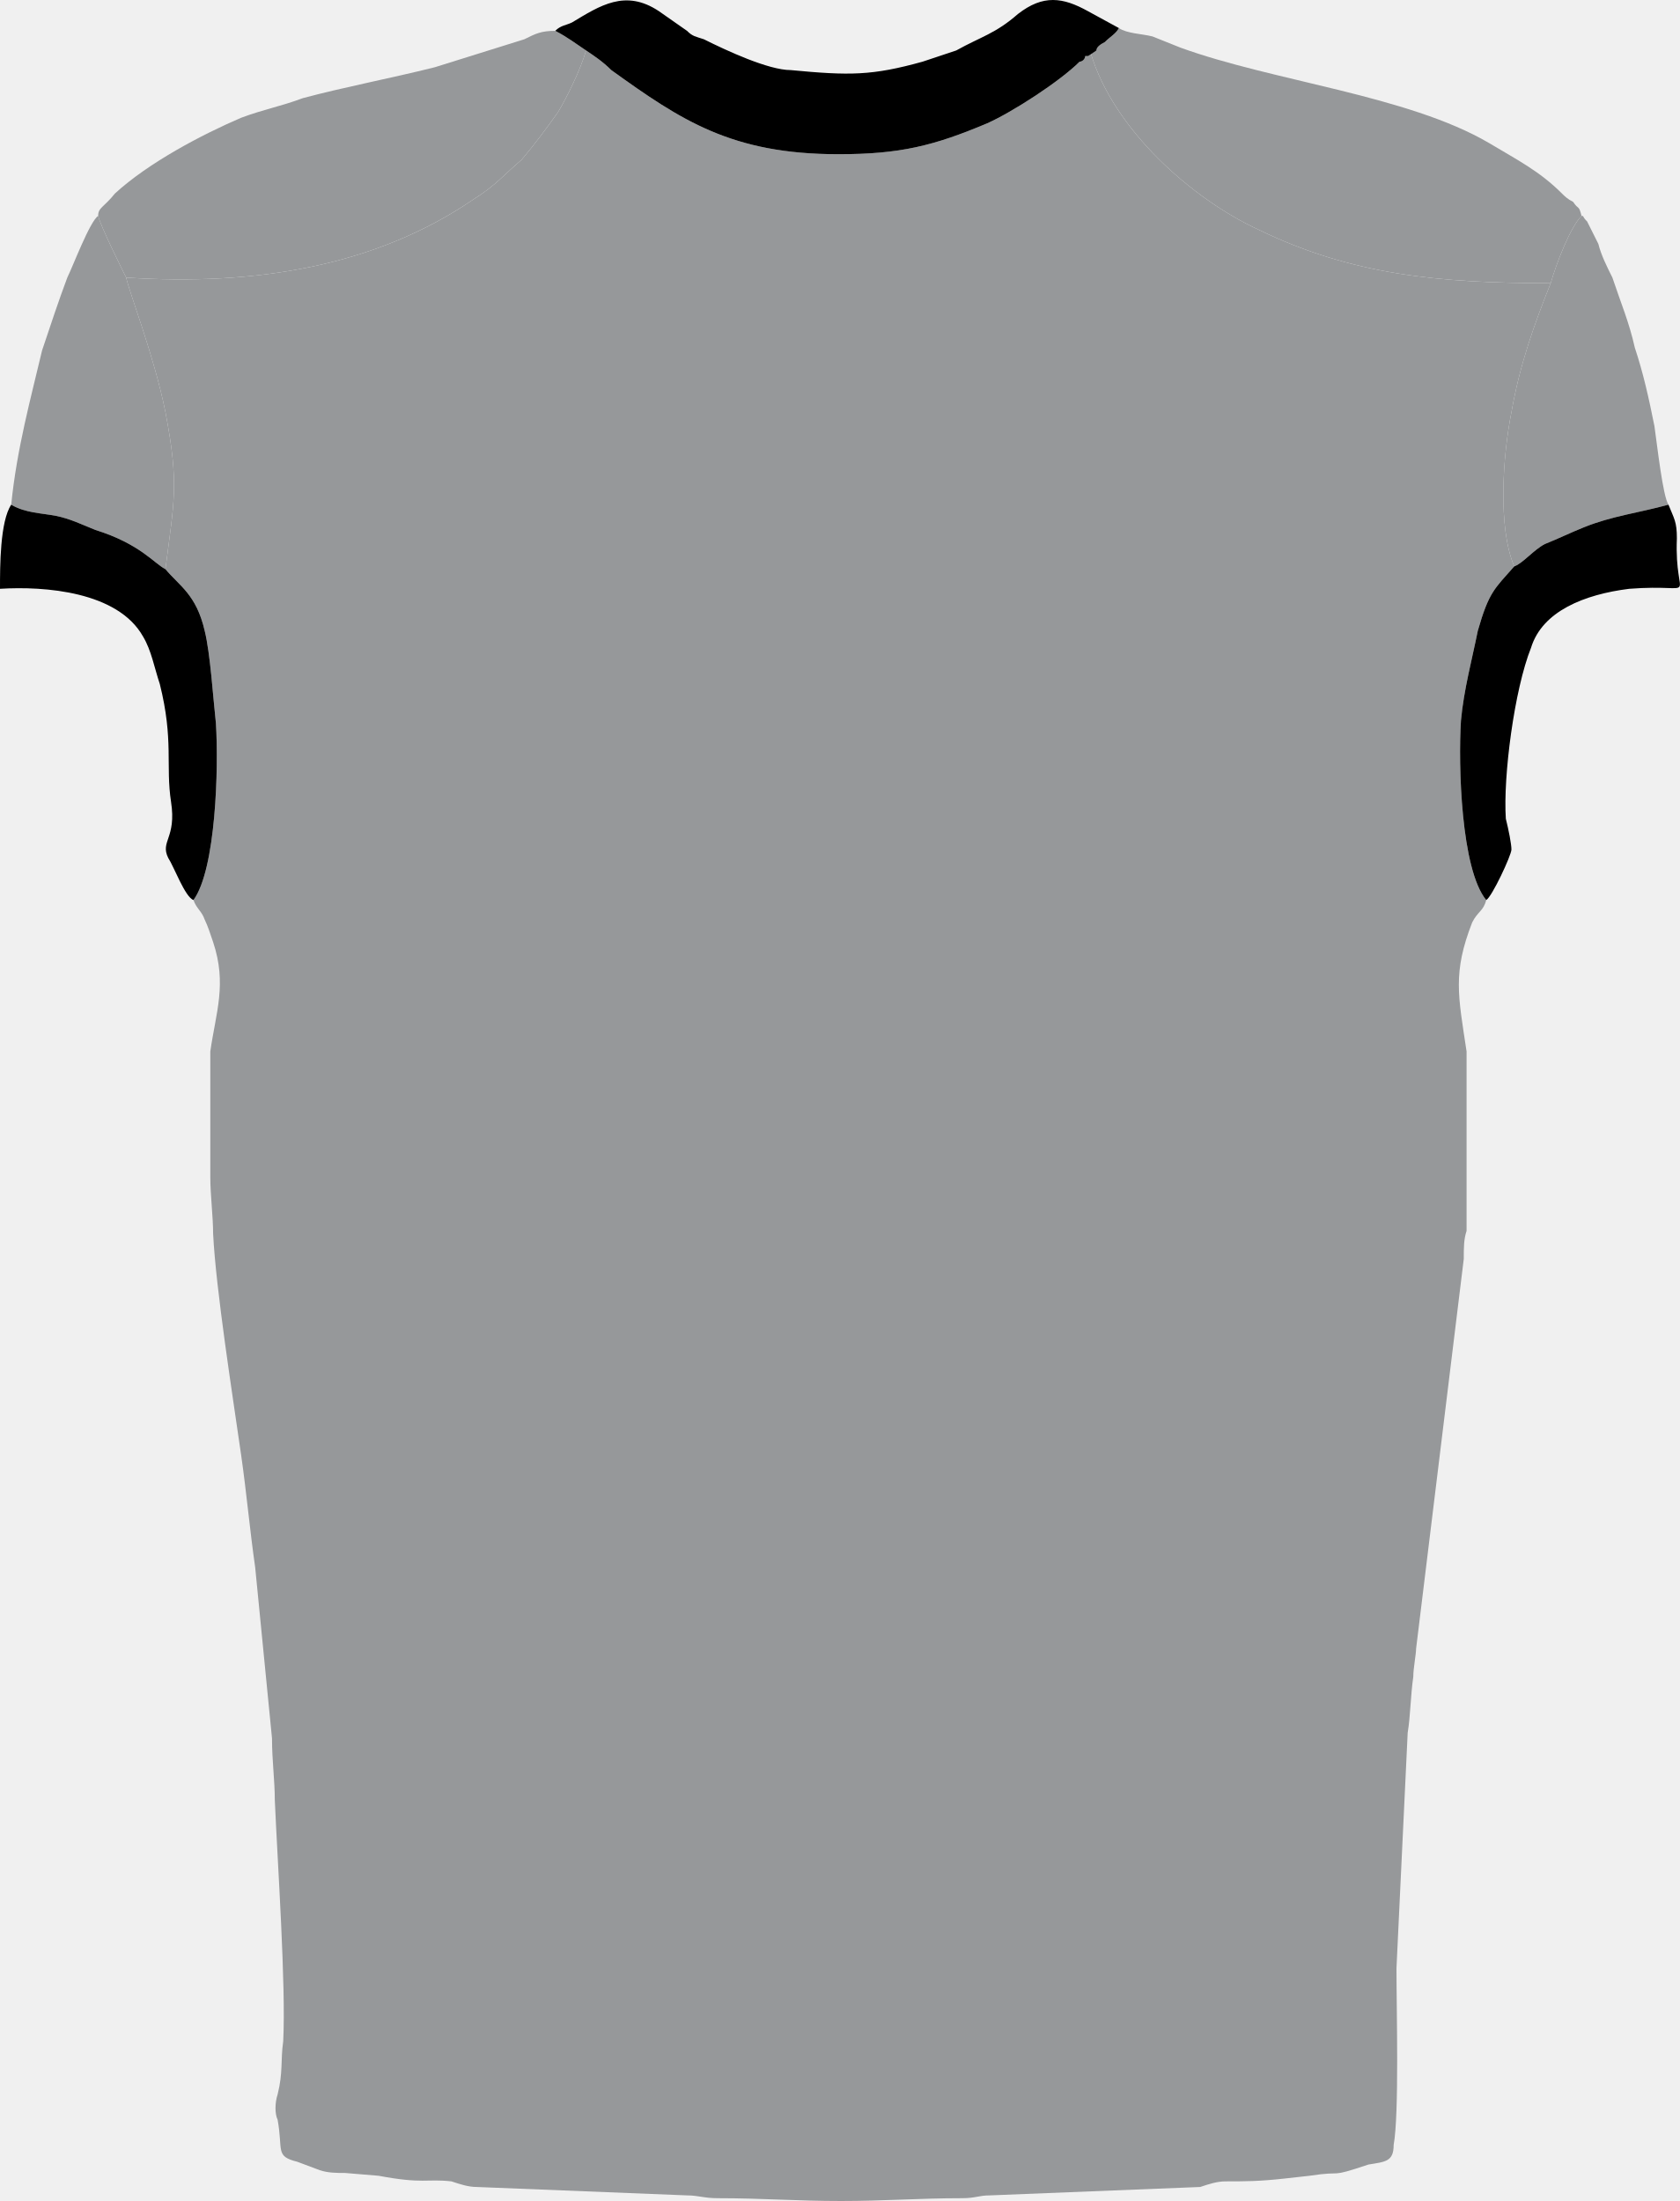
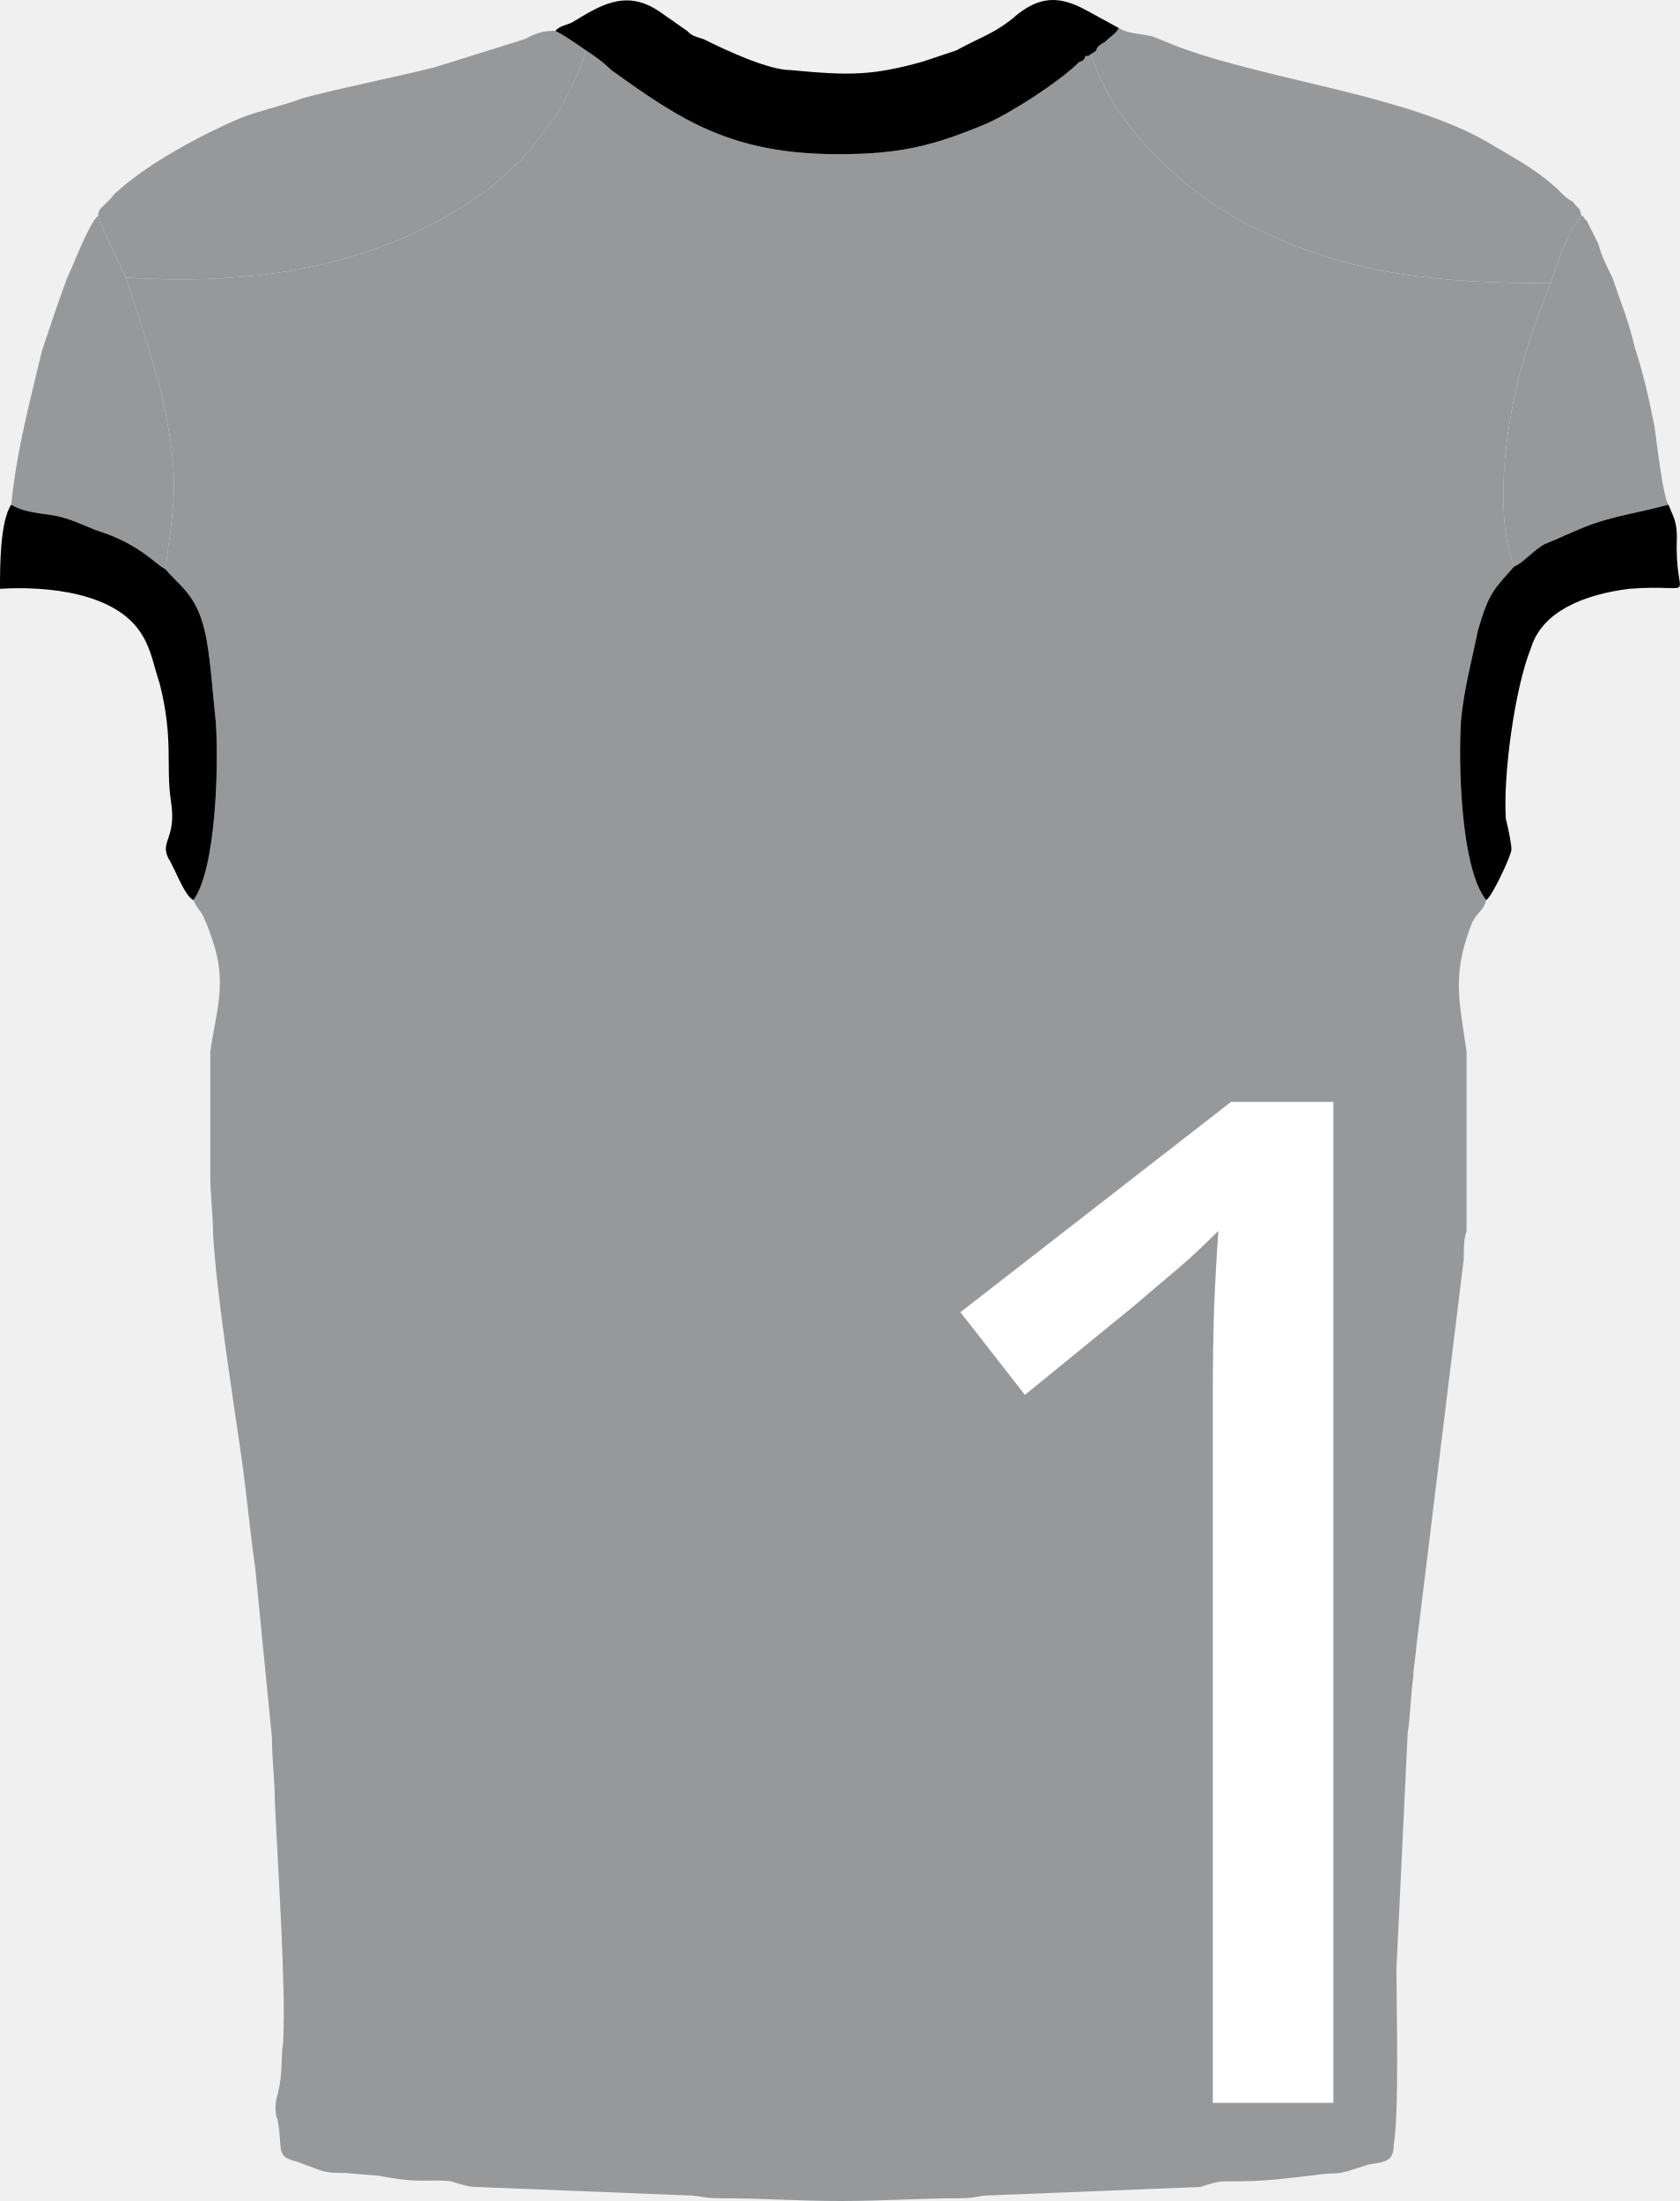
- <svg xmlns="http://www.w3.org/2000/svg" xml:space="preserve" width="100%" height="100%" version="1.1" shape-rendering="geometricPrecision" text-rendering="geometricPrecision" image-rendering="optimizeQuality" fill-rule="evenodd" clip-rule="evenodd" viewBox="0 0 599 785">
+ <svg xmlns="http://www.w3.org/2000/svg" xml:space="preserve" width="100%" height="100%" version="1.1" shape-rendering="geometricPrecision" text-rendering="geometricPrecision" image-rendering="optimizeQuality" fill-rule="evenodd" clip-rule="evenodd" viewBox="0 0 599 785" preserveAspectRatio="xMidYMid meet">
  <defs>
    <style data-fonts="true">@font-face { font-family: 'font_1'; src: url('http://127.0.0.1:8000/storage/fonts/5ZIyXfnllvfea2c03RF0XvhB4s9AbiJS5UuPNvgP') format('truetype'); }@font-face { font-family: 'font_2'; src: url('http://127.0.0.1:8000/storage/fonts/HiTBF8CNdPuu1yhMAdkdrafbOxzCEGWugdII81Rt') format('truetype'); }@font-face { font-family: 'font_3'; src: url('http://127.0.0.1:8000/storage/fonts/NTEl0gVIgAt3bQrdxmwPc3g1o1VAdu4adzElDKs8') format('truetype'); }</style>
    <clipPath id="clip-app-1776697344258">
-       <path fill="#96989A" d="M45 99c1,5 10,28 14,48 5,26 3,32 0,56 5,6 11,9 14,22 2,8 3,24 4,33 1,16 0,52 -8,63 1,3 3,4 4,7 1,2 2,5 3,8 5,15 1,25 -1,39l0 45c0,6 1,14 1,20 1,20 7,58 10,79 2,14 3,26 5,40l6 61c0,8 1,15 1,22 1,23 4,66 3,86 -1,7 0,11 -2,19 -1,3 -1,7 0,9 2,11 -1,13 7,15l8 3c3,1 6,1 9,1l12 1c16,3 17,1 26,2 3,1 6,2 9,2l75 3c4,0 6,1 11,1 16,0 28,1 44,1 15,0 28,-1 43,-1 5,0 6,-1 10,-1l75 -3c3,-1 6,-2 9,-2 7,0 12,0 21,-1l9 -1c13,-2 6,1 21,-4 6,-1 9,-1 9,-7 2,-11 1,-48 1,-63l4 -84c1,-6 1,-13 2,-20 0,-3 1,-8 1,-10l17 -139c0,-4 0,-7 1,-10l0 -64c-3,-20 -5,-28 2,-46 2,-4 4,-4 5,-8 -9,-11 -10,-48 -9,-64 1,-11 4,-22 6,-32 4,-14 6,-15 13,-23 -6,-14 -4,-40 -1,-55 3,-17 8,-31 14,-46 -40,0 -71,-3 -104,-19 -24,-11 -52,-36 -60,-63l-1 1c-1,0 -1,0 -1,0l0 0c0,1 -1,2 -2,2 -7,7 -24,18 -33,22 -19,8 -31,11 -53,11 -38,0 -56,-12 -81,-30 -3,-3 -6,-5 -9,-7 -2,7 -7,17 -10,22 -5,7 -8,11 -13,17 -6,5 -9,9 -17,14 -35,24 -78,31 -124,28z" />
+       <path fill="#96989A" d="M45 99c1,5 10,28 14,48 5,26 3,32 0,56 5,6 11,9 14,22 2,8 3,24 4,33 1,16 0,52 -8,63 1,3 3,4 4,7 1,2 2,5 3,8 5,15 1,25 -1,39l0 45c0,6 1,14 1,20 1,20 7,58 10,79 2,14 3,26 5,40l6 61c0,8 1,15 1,22 1,23 4,66 3,86 -1,7 0,11 -2,19 -1,3 -1,7 0,9 2,11 -1,13 7,15l8 3c3,1 6,1 9,1l12 1c16,3 17,1 26,2 3,1 6,2 9,2l75 3c4,0 6,1 11,1 16,0 28,1 44,1 15,0 28,-1 43,-1 5,0 6,-1 10,-1l75 -3c3,-1 6,-2 9,-2 7,0 12,0 21,-1l9 -1c13,-2 6,1 21,-4 6,-1 9,-1 9,-7 2,-11 1,-48 1,-63l4 -84c1,-6 1,-13 2,-20 0,-3 1,-8 1,-10l17 -139c0,-4 0,-7 1,-10l0 -64c-3,-20 -5,-28 2,-46 2,-4 4,-4 5,-8 -9,-11 -10,-48 -9,-64 1,-11 4,-22 6,-32 4,-14 6,-15 13,-23 -6,-14 -4,-40 -1,-55 3,-17 8,-31 14,-46 -40,0 -71,-3 -104,-19 -24,-11 -52,-36 -60,-63l-1 1c-1,0 -1,0 -1,0l0 0c0,1 -1,2 -2,2 -7,7 -24,18 -33,22 -19,8 -31,11 -53,11 -38,0 -56,-12 -81,-30 -3,-3 -6,-5 -9,-7 -2,7 -7,17 -10,22 -5,7 -8,11 -13,17 -6,5 -9,9 -17,14 -35,24 -78,31 -124,28z" data-part-name="svg-part-0" class="svg-hoverable" style="cursor: pointer; transition: 0.3s;" />
    </clipPath>
  </defs>
  <g id="Layer_x0020_1">
-     <path fill="#96989A" d="M45 99c1,5 10,28 14,48 5,26 3,32 0,56 5,6 11,9 14,22 2,8 3,24 4,33 1,16 0,52 -8,63 1,3 3,4 4,7 1,2 2,5 3,8 5,15 1,25 -1,39l0 45c0,6 1,14 1,20 1,20 7,58 10,79 2,14 3,26 5,40l6 61c0,8 1,15 1,22 1,23 4,66 3,86 -1,7 0,11 -2,19 -1,3 -1,7 0,9 2,11 -1,13 7,15l8 3c3,1 6,1 9,1l12 1c16,3 17,1 26,2 3,1 6,2 9,2l75 3c4,0 6,1 11,1 16,0 28,1 44,1 15,0 28,-1 43,-1 5,0 6,-1 10,-1l75 -3c3,-1 6,-2 9,-2 7,0 12,0 21,-1l9 -1c13,-2 6,1 21,-4 6,-1 9,-1 9,-7 2,-11 1,-48 1,-63l4 -84c1,-6 1,-13 2,-20 0,-3 1,-8 1,-10l17 -139c0,-4 0,-7 1,-10l0 -64c-3,-20 -5,-28 2,-46 2,-4 4,-4 5,-8 -9,-11 -10,-48 -9,-64 1,-11 4,-22 6,-32 4,-14 6,-15 13,-23 -6,-14 -4,-40 -1,-55 3,-17 8,-31 14,-46 -40,0 -71,-3 -104,-19 -24,-11 -52,-36 -60,-63l-1 1c-1,0 -1,0 -1,0l0 0c0,1 -1,2 -2,2 -7,7 -24,18 -33,22 -19,8 -31,11 -53,11 -38,0 -56,-12 -81,-30 -3,-3 -6,-5 -9,-7 -2,7 -7,17 -10,22 -5,7 -8,11 -13,17 -6,5 -9,9 -17,14 -35,24 -78,31 -124,28z" id="svg-part-0" />
-     <path fill="#96989A" d="M389 19c8,27 36,52 60,63 33,16 64,19 104,19 2,-7 7,-20 11,-24 -1,-4 -1,-2 -3,-5 -2,-1 -3,-2 -4,-3 -8,-8 -16,-12 -26,-18 -29,-17 -77,-22 -110,-34l-10 -4c-4,-1 -9,-1 -12,-3 -1,2 -3,3 -5,5 -2,1 -3,2 -3,3l0 0 -2 1zm-354 58c1,4 9,20 10,22 46,3 89,-4 124,-28 8,-5 11,-9 17,-14 5,-6 8,-10 13,-17 3,-5 8,-15 10,-22 -3,-2 -7,-5 -11,-7 -5,0 -7,1 -11,3l-32 10c-16,4 -32,7 -47,11 -8,3 -14,4 -22,7 -14,6 -33,16 -45,27 -4,5 -6,5 -6,8z" id="svg-part-1" />
-     <path fill="black" d="M198 11c4,2 8,5 11,7 3,2 6,4 9,7 25,18 43,30 81,30 22,0 34,-3 53,-11 9,-4 26,-15 33,-22 1,0 2,-1 2,-2l0 0c0,0 0,0 1,0l3 -2 0 0c0,-1 1,-2 3,-3 2,-2 4,-3 5,-5 0,0 0,0 0,0l-11 -6c-9,-5 -16,-6 -25,1 -8,7 -13,8 -22,13l-12 4c-18,5 -26,5 -47,3 -8,0 -23,-7 -31,-11 -3,-1 -4,-1 -6,-3l-10 -7c-12,-8 -21,-2 -31,4 -2,1 -4,1 -6,3z" id="svg-part-2" />
-     <path fill="#96989A" d="M4 180c5,3 11,3 16,4 5,1 9,3 14,5 16,5 21,12 25,14 3,-24 5,-30 0,-56 -4,-20 -13,-43 -14,-48 -1,-2 -9,-18 -10,-22 -3,2 -9,18 -11,22 -3,8 -6,17 -9,26 -4,17 -9,35 -11,55zm549 -79c-6,15 -11,29 -14,46 -3,15 -5,41 1,55 3,-1 7,-6 11,-8 5,-2 9,-4 14,-6 10,-4 19,-5 30,-8 -2,-3 -4,-21 -5,-28 -2,-10 -4,-19 -7,-28 -2,-9 -5,-16 -8,-25 -2,-4 -4,-8 -5,-12l-4 -8c-2,-2 -1,-2 -2,-2 -4,4 -9,17 -11,24z" id="svg-part-3" />
-     <path fill="black" d="M69 321c8,-11 9,-47 8,-63 -1,-9 -2,-25 -4,-33 -3,-13 -9,-16 -14,-22 -4,-2 -9,-9 -25,-14 -5,-2 -9,-4 -14,-5 -5,-1 -11,-1 -16,-4 -4,6 -4,22 -4,30 16,-1 42,1 51,17 3,5 4,11 6,17 5,20 2,29 4,42 2,13 -4,14 -1,20 2,3 6,14 9,15zm471 -119c-7,8 -9,9 -13,23 -2,10 -5,21 -6,32 -1,16 0,53 9,64 2,-1 9,-16 9,-18 0,-2 -1,-7 -2,-11 -1,-15 3,-46 9,-61 4,-13 19,-19 35,-21 26,-2 16,6 17,-18 0,-6 -1,-7 -3,-12 -11,3 -20,4 -30,8 -5,2 -9,4 -14,6 -4,2 -8,7 -11,8z" id="svg-part-4" />
+     <path fill="#96989A" d="M45 99c1,5 10,28 14,48 5,26 3,32 0,56 5,6 11,9 14,22 2,8 3,24 4,33 1,16 0,52 -8,63 1,3 3,4 4,7 1,2 2,5 3,8 5,15 1,25 -1,39l0 45c0,6 1,14 1,20 1,20 7,58 10,79 2,14 3,26 5,40l6 61c0,8 1,15 1,22 1,23 4,66 3,86 -1,7 0,11 -2,19 -1,3 -1,7 0,9 2,11 -1,13 7,15l8 3c3,1 6,1 9,1l12 1c16,3 17,1 26,2 3,1 6,2 9,2l75 3c4,0 6,1 11,1 16,0 28,1 44,1 15,0 28,-1 43,-1 5,0 6,-1 10,-1l75 -3c3,-1 6,-2 9,-2 7,0 12,0 21,-1l9 -1c13,-2 6,1 21,-4 6,-1 9,-1 9,-7 2,-11 1,-48 1,-63l4 -84c1,-6 1,-13 2,-20 0,-3 1,-8 1,-10l17 -139c0,-4 0,-7 1,-10l0 -64c-3,-20 -5,-28 2,-46 2,-4 4,-4 5,-8 -9,-11 -10,-48 -9,-64 1,-11 4,-22 6,-32 4,-14 6,-15 13,-23 -6,-14 -4,-40 -1,-55 3,-17 8,-31 14,-46 -40,0 -71,-3 -104,-19 -24,-11 -52,-36 -60,-63l-1 1c-1,0 -1,0 -1,0l0 0c0,1 -1,2 -2,2 -7,7 -24,18 -33,22 -19,8 -31,11 -53,11 -38,0 -56,-12 -81,-30 -3,-3 -6,-5 -9,-7 -2,7 -7,17 -10,22 -5,7 -8,11 -13,17 -6,5 -9,9 -17,14 -35,24 -78,31 -124,28z" id="svg-part-0" data-part-name="svg-part-0" class="svg-hoverable" style="cursor: pointer; transition: 0.3s;" />
+     <path fill="#96989A" d="M389 19c8,27 36,52 60,63 33,16 64,19 104,19 2,-7 7,-20 11,-24 -1,-4 -1,-2 -3,-5 -2,-1 -3,-2 -4,-3 -8,-8 -16,-12 -26,-18 -29,-17 -77,-22 -110,-34l-10 -4c-4,-1 -9,-1 -12,-3 -1,2 -3,3 -5,5 -2,1 -3,2 -3,3l0 0 -2 1zm-354 58c1,4 9,20 10,22 46,3 89,-4 124,-28 8,-5 11,-9 17,-14 5,-6 8,-10 13,-17 3,-5 8,-15 10,-22 -3,-2 -7,-5 -11,-7 -5,0 -7,1 -11,3l-32 10c-16,4 -32,7 -47,11 -8,3 -14,4 -22,7 -14,6 -33,16 -45,27 -4,5 -6,5 -6,8z" id="svg-part-1" data-part-name="svg-part-1" class="svg-hoverable" style="cursor: pointer; transition: 0.3s;" />
+     <path fill="black" d="M198 11c4,2 8,5 11,7 3,2 6,4 9,7 25,18 43,30 81,30 22,0 34,-3 53,-11 9,-4 26,-15 33,-22 1,0 2,-1 2,-2l0 0c0,0 0,0 1,0l3 -2 0 0c0,-1 1,-2 3,-3 2,-2 4,-3 5,-5 0,0 0,0 0,0l-11 -6c-9,-5 -16,-6 -25,1 -8,7 -13,8 -22,13l-12 4c-18,5 -26,5 -47,3 -8,0 -23,-7 -31,-11 -3,-1 -4,-1 -6,-3l-10 -7c-12,-8 -21,-2 -31,4 -2,1 -4,1 -6,3z" id="svg-part-2" data-part-name="svg-part-2" class="svg-hoverable" style="cursor: pointer; transition: 0.3s;" />
+     <path fill="#96989A" d="M4 180c5,3 11,3 16,4 5,1 9,3 14,5 16,5 21,12 25,14 3,-24 5,-30 0,-56 -4,-20 -13,-43 -14,-48 -1,-2 -9,-18 -10,-22 -3,2 -9,18 -11,22 -3,8 -6,17 -9,26 -4,17 -9,35 -11,55zm549 -79c-6,15 -11,29 -14,46 -3,15 -5,41 1,55 3,-1 7,-6 11,-8 5,-2 9,-4 14,-6 10,-4 19,-5 30,-8 -2,-3 -4,-21 -5,-28 -2,-10 -4,-19 -7,-28 -2,-9 -5,-16 -8,-25 -2,-4 -4,-8 -5,-12l-4 -8c-2,-2 -1,-2 -2,-2 -4,4 -9,17 -11,24z" id="svg-part-3" data-part-name="svg-part-3" class="svg-hoverable" style="cursor: pointer; transition: 0.3s;" />
+     <path fill="black" d="M69 321c8,-11 9,-47 8,-63 -1,-9 -2,-25 -4,-33 -3,-13 -9,-16 -14,-22 -4,-2 -9,-9 -25,-14 -5,-2 -9,-4 -14,-5 -5,-1 -11,-1 -16,-4 -4,6 -4,22 -4,30 16,-1 42,1 51,17 3,5 4,11 6,17 5,20 2,29 4,42 2,13 -4,14 -1,20 2,3 6,14 9,15zm471 -119c-7,8 -9,9 -13,23 -2,10 -5,21 -6,32 -1,16 0,53 9,64 2,-1 9,-16 9,-18 0,-2 -1,-7 -2,-11 -1,-15 3,-46 9,-61 4,-13 19,-19 35,-21 26,-2 16,6 17,-18 0,-6 -1,-7 -3,-12 -11,3 -20,4 -30,8 -5,2 -9,4 -14,6 -4,2 -8,7 -11,8z" id="svg-part-4" data-part-name="svg-part-4" class="svg-hoverable" style="cursor: pointer; transition: 0.3s;" />
  </g>
  <g id="mascot-overlay-group" />
  <g id="app-group-app-1776697344258" clip-path="url(#clip-app-1776697344258)">
-     <text id="app-1776697344258" x="0" y="0" font-size="500" fill="#96989A" stroke="BLACK" stroke-width="5" text-anchor="middle" dominant-baseline="middle" paint-order="stroke fill" stroke-linejoin="round" style="font-family: font_1;">1</text>
+     <text id="app-1776697344258" x="441" y="576.5" font-size="500" fill="#FFFFFF" text-anchor="middle" dominant-baseline="middle" paint-order="stroke fill" stroke-linejoin="miter" style="font-family: font_1; cursor: move;">1</text>
  </g>
</svg>
